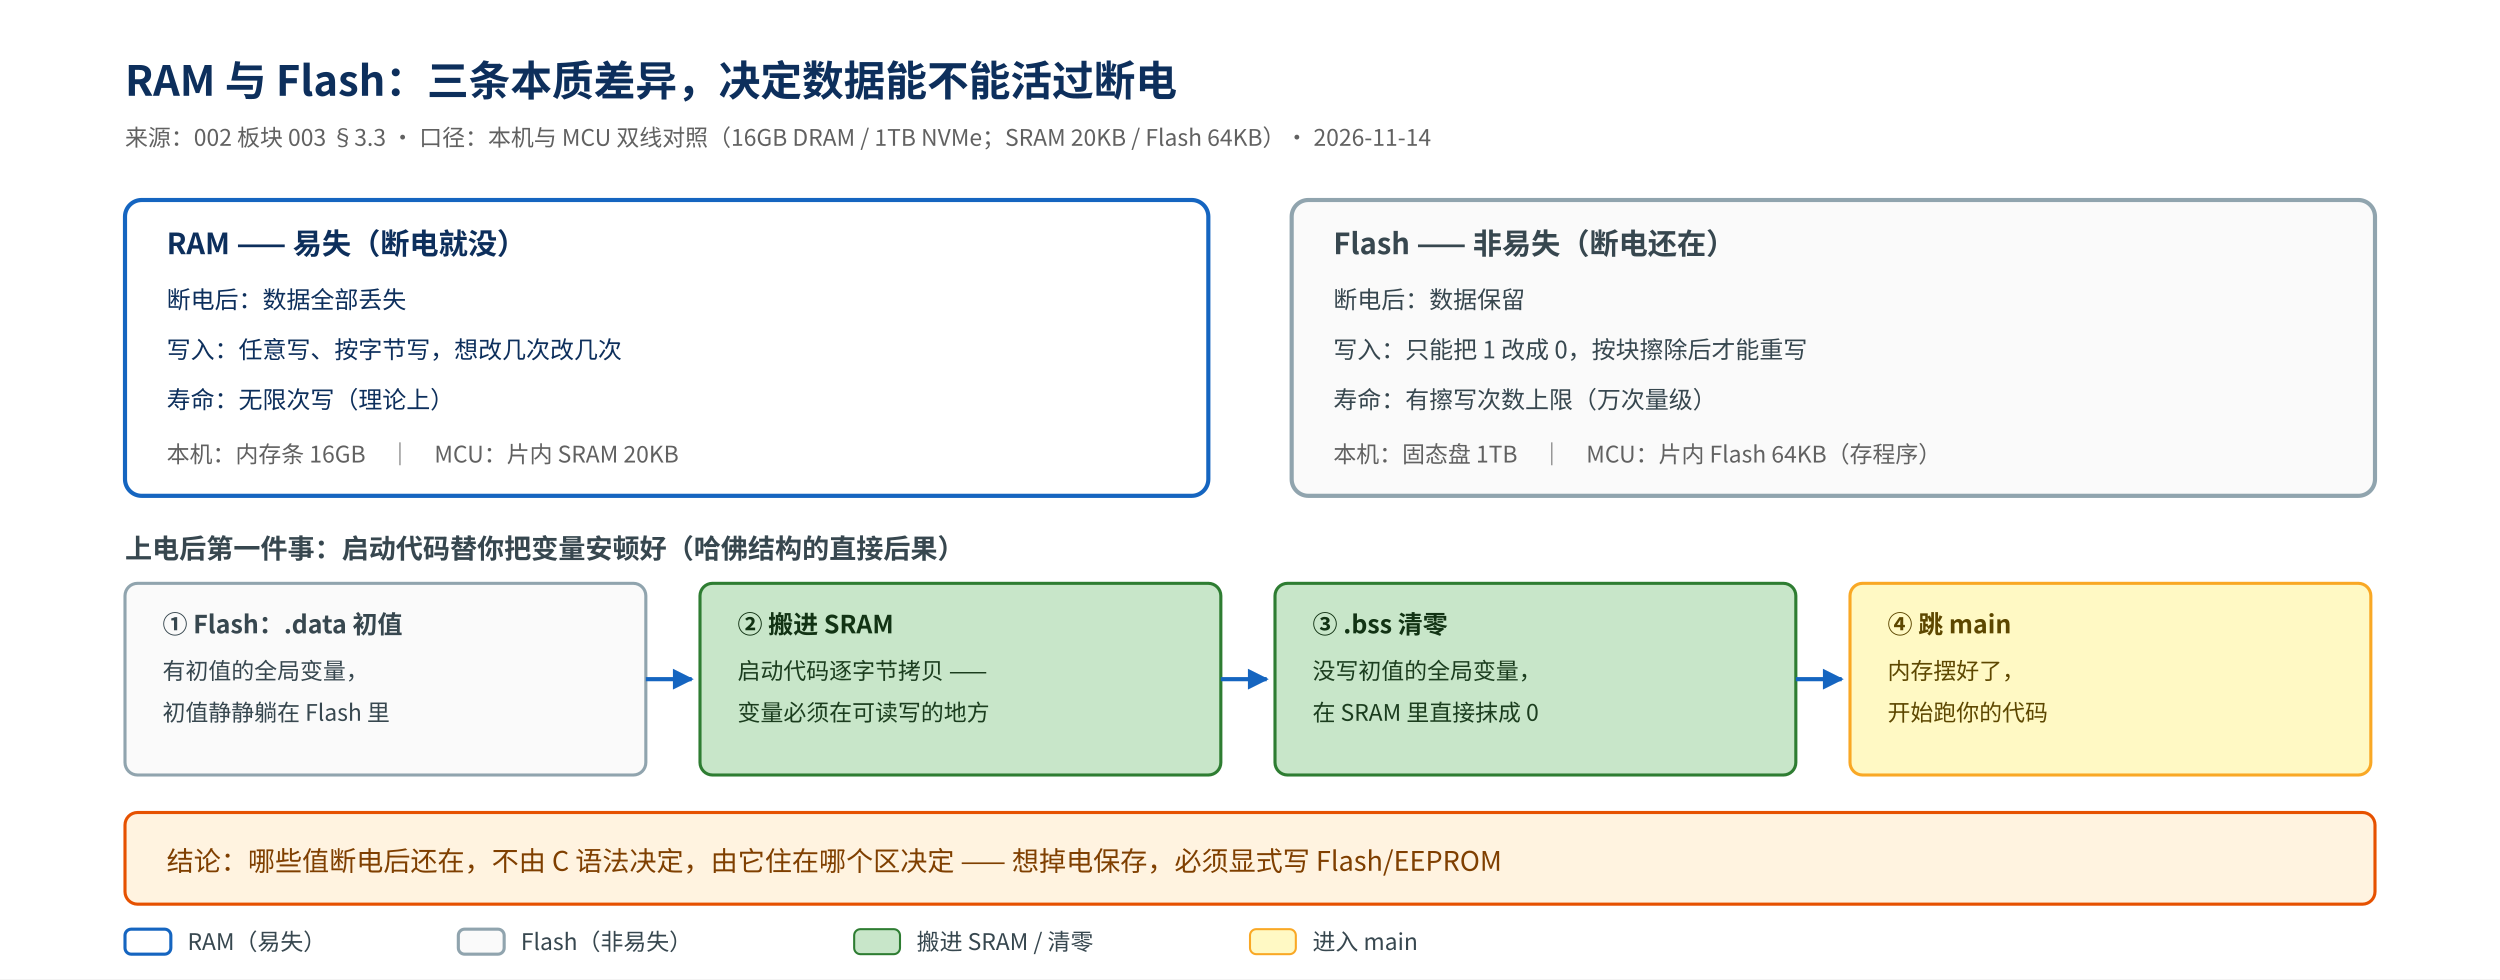
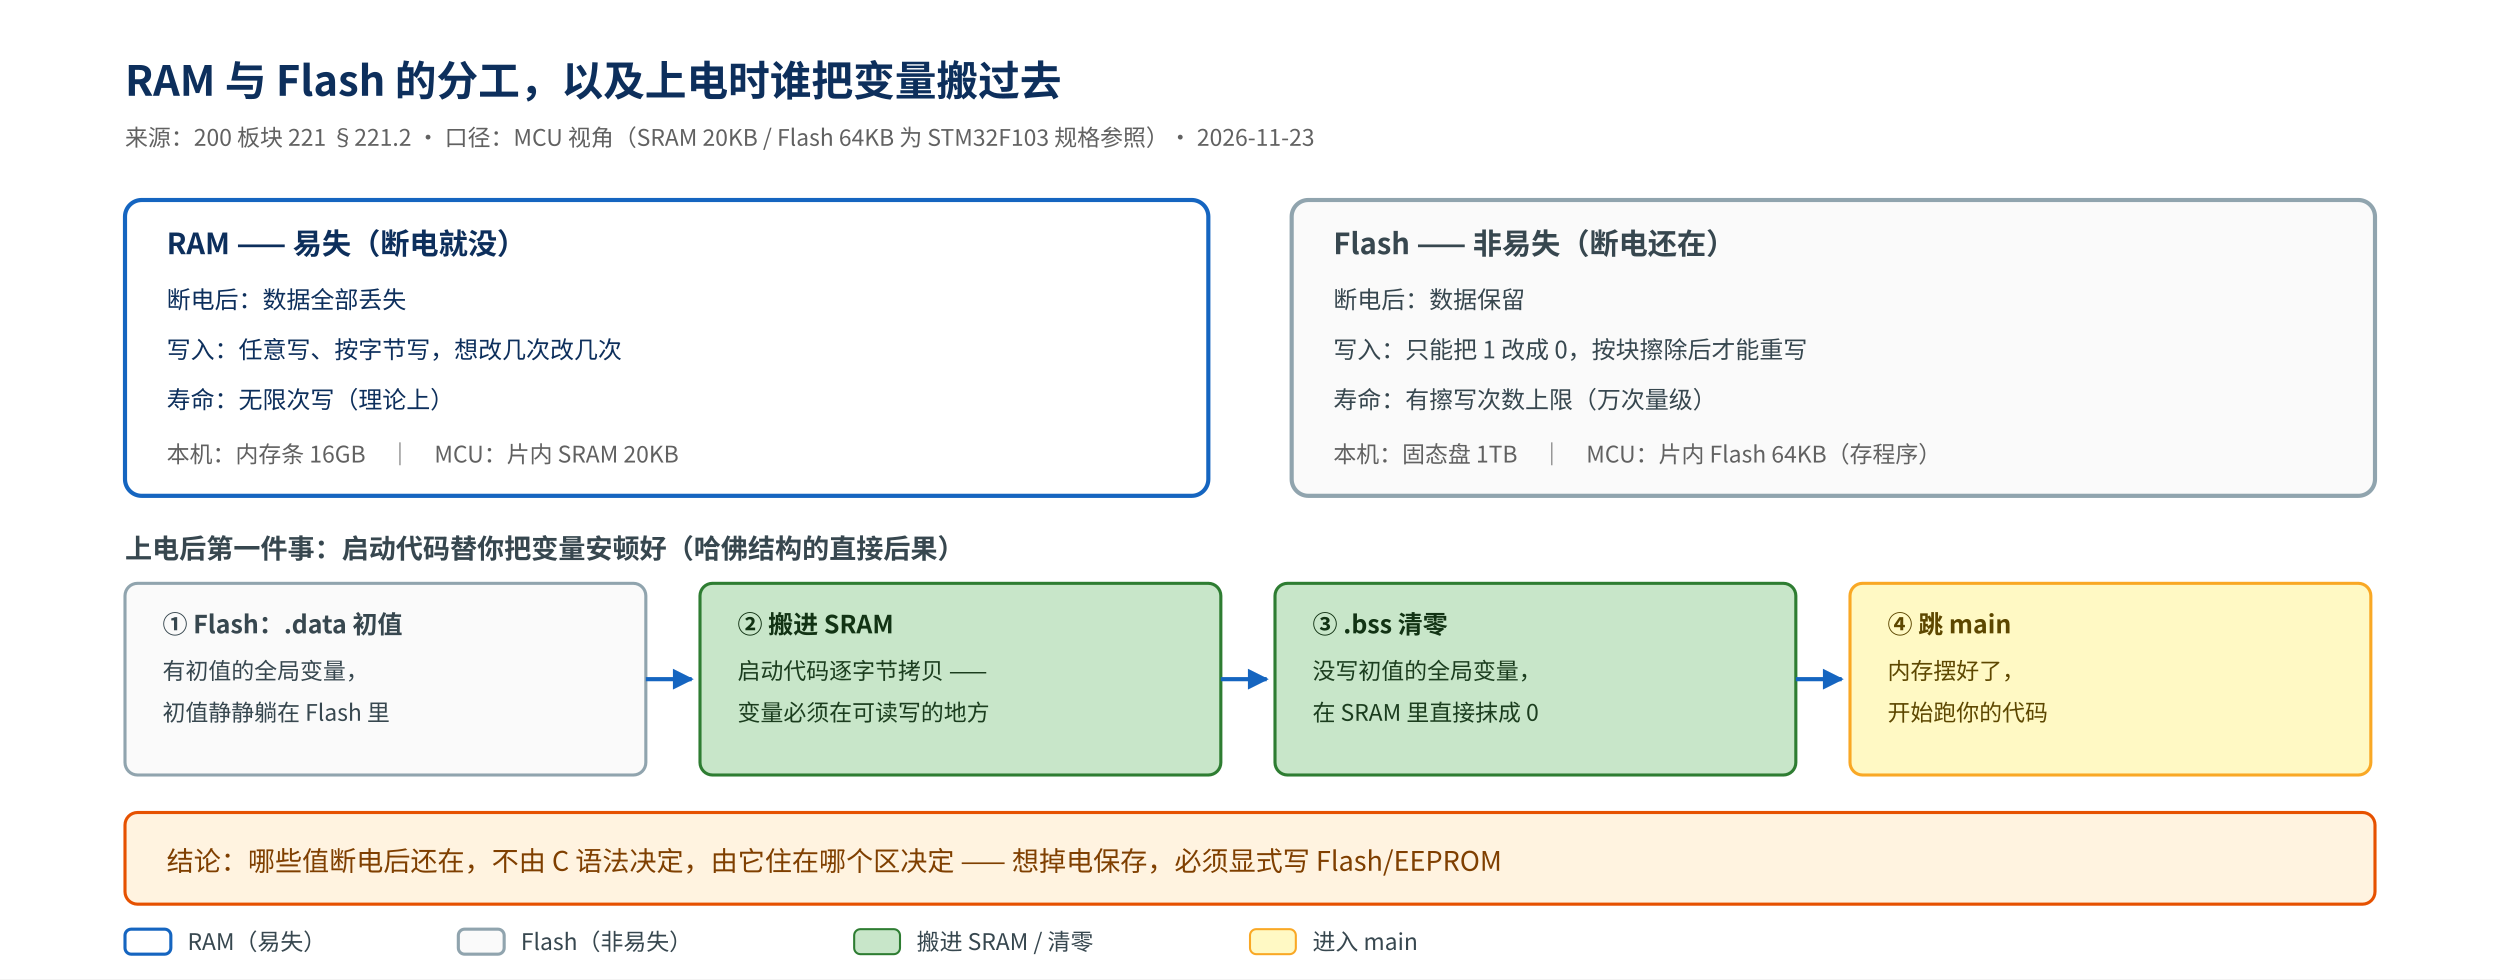
<svg xmlns="http://www.w3.org/2000/svg" viewBox="0 0 1200 470" font-family="'Microsoft YaHei','PingFang SC','Noto Sans CJK SC',sans-serif">
  <rect x="0" y="0" width="1200" height="470" fill="#ffffff" />
  <defs>
    <marker id="arrow" viewBox="0 0 10 10" refX="9" refY="5" markerWidth="10" markerHeight="10" markerUnits="userSpaceOnUse" orient="auto-start-reverse">
      <path d="M 0 0 L 10 5 L 0 10 z" fill="#1565c0" />
    </marker>
  </defs>
-   <text x="60" y="46" font-size="20" font-weight="bold" fill="#0d2f5c">RAM 与 Flash：三条本质差异，决定数据能不能活过断电</text>
-   <text x="60" y="70" font-size="11" fill="#616161">来源：002 板块 003 §3.3 · 口径：本机与 MCU 双线对照（16GB DRAM / 1TB NVMe；SRAM 20KB / Flash 64KB）· 2026-11-14</text>
+   <text x="60" y="46" font-size="20" font-weight="bold" fill="#0d2f5c">RAM 与 Flash 的分工，以及上电时谁把变量搬过去</text>
+   <text x="60" y="70" font-size="11" fill="#616161">来源：200 板块 221 §221.2 · 口径：MCU 视角（SRAM 20KB / Flash 64KB 为 STM32F103 规格参照）· 2026-11-23</text>
  <rect x="60" y="96" width="520" height="142" rx="8" fill="#ffffff" stroke="#1565c0" stroke-width="2" />
  <text x="80" y="122" font-size="14" font-weight="bold" fill="#0d2f5c">RAM —— 易失（断电就没）</text>
  <text x="80" y="148" font-size="11.5" fill="#0d2f5c">断电后：数据全部丢失</text>
  <text x="80" y="172" font-size="11.5" fill="#0d2f5c">写入：任意写、按字节写，想改几次改几次</text>
  <text x="80" y="196" font-size="11.5" fill="#0d2f5c">寿命：无限次写（理论上）</text>
  <text x="80" y="222" font-size="11" fill="#616161">本机：内存条 16GB　｜　MCU：片内 SRAM 20KB</text>
  <rect x="620" y="96" width="520" height="142" rx="8" fill="#fafafa" stroke="#90a4ae" stroke-width="2" />
  <text x="640" y="122" font-size="14" font-weight="bold" fill="#37474f">Flash —— 非易失（断电还在）</text>
  <text x="640" y="148" font-size="11.5" fill="#37474f">断电后：数据保留</text>
  <text x="640" y="172" font-size="11.5" fill="#37474f">写入：只能把 1 改成 0，按块擦除后才能重写</text>
  <text x="640" y="196" font-size="11.5" fill="#37474f">寿命：有擦写次数上限（万次量级）</text>
  <text x="640" y="222" font-size="11" fill="#616161">本机：固态盘 1TB　｜　MCU：片内 Flash 64KB（存程序）</text>
  <text x="60" y="268" font-size="13" font-weight="bold" fill="#37474f">上电后第一件事：启动代码替你把变量安顿好（哈佛结构的直接后果）</text>
  <rect x="60" y="280" width="250" height="92" rx="6" fill="#fafafa" stroke="#90a4ae" stroke-width="1.5" />
  <text x="78" y="304" font-size="12" font-weight="bold" fill="#37474f">① Flash：.data 初值</text>
  <text x="78" y="326" font-size="11" fill="#37474f">有初值的全局变量，</text>
  <text x="78" y="346" font-size="11" fill="#37474f">初值静静躺在 Flash 里</text>
  <rect x="336" y="280" width="250" height="92" rx="6" fill="#c8e6c9" stroke="#2e7d32" stroke-width="1.5" />
  <text x="354" y="304" font-size="12" font-weight="bold" fill="#123314">② 搬进 SRAM</text>
  <text x="354" y="326" font-size="11" fill="#1b3d1e">启动代码逐字节拷贝 ——</text>
  <text x="354" y="346" font-size="11" fill="#1b3d1e">变量必须在可读写的地方</text>
  <rect x="612" y="280" width="250" height="92" rx="6" fill="#c8e6c9" stroke="#2e7d32" stroke-width="1.5" />
  <text x="630" y="304" font-size="12" font-weight="bold" fill="#123314">③ .bss 清零</text>
  <text x="630" y="326" font-size="11" fill="#1b3d1e">没写初值的全局变量，</text>
  <text x="630" y="346" font-size="11" fill="#1b3d1e">在 SRAM 里直接抹成 0</text>
  <rect x="888" y="280" width="250" height="92" rx="6" fill="#fff9c4" stroke="#f9a825" stroke-width="1.5" />
  <text x="906" y="304" font-size="12" font-weight="bold" fill="#5d4700">④ 跳 main</text>
  <text x="906" y="326" font-size="11" fill="#5d4700">内存摆好了，</text>
  <text x="906" y="346" font-size="11" fill="#5d4700">开始跑你的代码</text>
  <line x1="310" y1="326" x2="332" y2="326" stroke="#1565c0" stroke-width="2" marker-end="url(#arrow)" />
  <line x1="586" y1="326" x2="608" y2="326" stroke="#1565c0" stroke-width="2" marker-end="url(#arrow)" />
  <line x1="862" y1="326" x2="884" y2="326" stroke="#1565c0" stroke-width="2" marker-end="url(#arrow)" />
  <rect x="60" y="390" width="1080" height="44" rx="6" fill="#fff3e0" stroke="#e65100" stroke-width="1.5" />
  <text x="80" y="418" font-size="13" fill="#7f3f00">结论：哪些值断电后还在，不由 C 语法决定，由它住在哪个区决定 —— 想掉电保存，必须显式写 Flash/EEPROM</text>
  <rect x="60" y="446" width="22" height="12" rx="3" fill="#ffffff" stroke="#1565c0" stroke-width="1.5" />
  <text x="90" y="456" font-size="11" fill="#37474f">RAM（易失）</text>
  <rect x="220" y="446" width="22" height="12" rx="3" fill="#fafafa" stroke="#90a4ae" stroke-width="1.5" />
  <text x="250" y="456" font-size="11" fill="#37474f">Flash（非易失）</text>
  <rect x="410" y="446" width="22" height="12" rx="3" fill="#c8e6c9" stroke="#2e7d32" stroke-width="1" />
  <text x="440" y="456" font-size="11" fill="#37474f">搬进 SRAM / 清零</text>
  <rect x="600" y="446" width="22" height="12" rx="3" fill="#fff9c4" stroke="#f9a825" stroke-width="1" />
  <text x="630" y="456" font-size="11" fill="#37474f">进入 main</text>
</svg>
